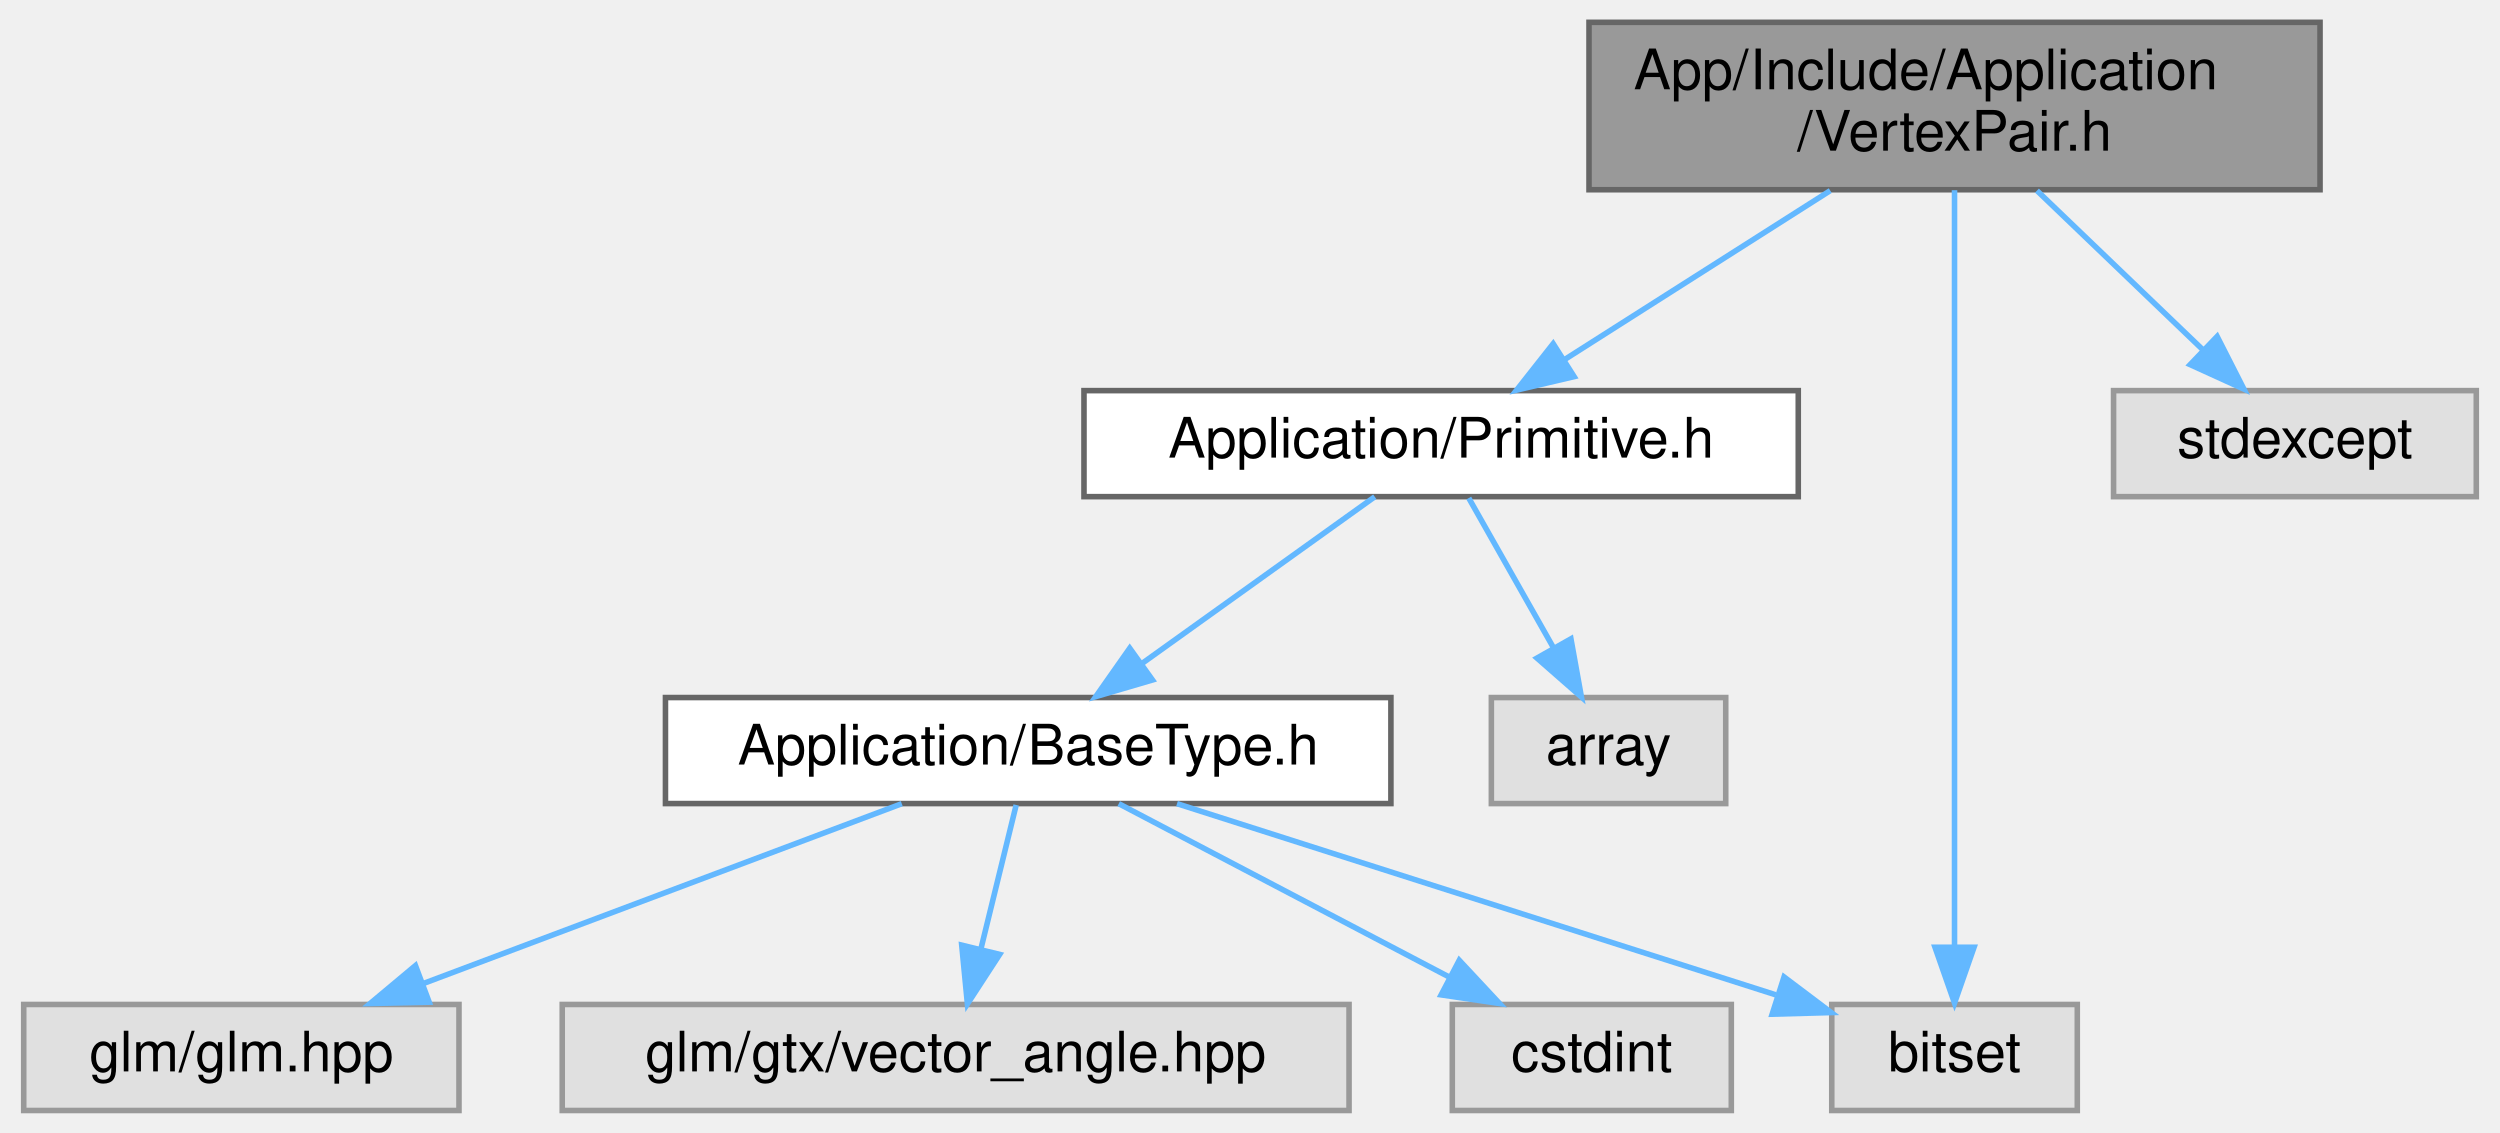
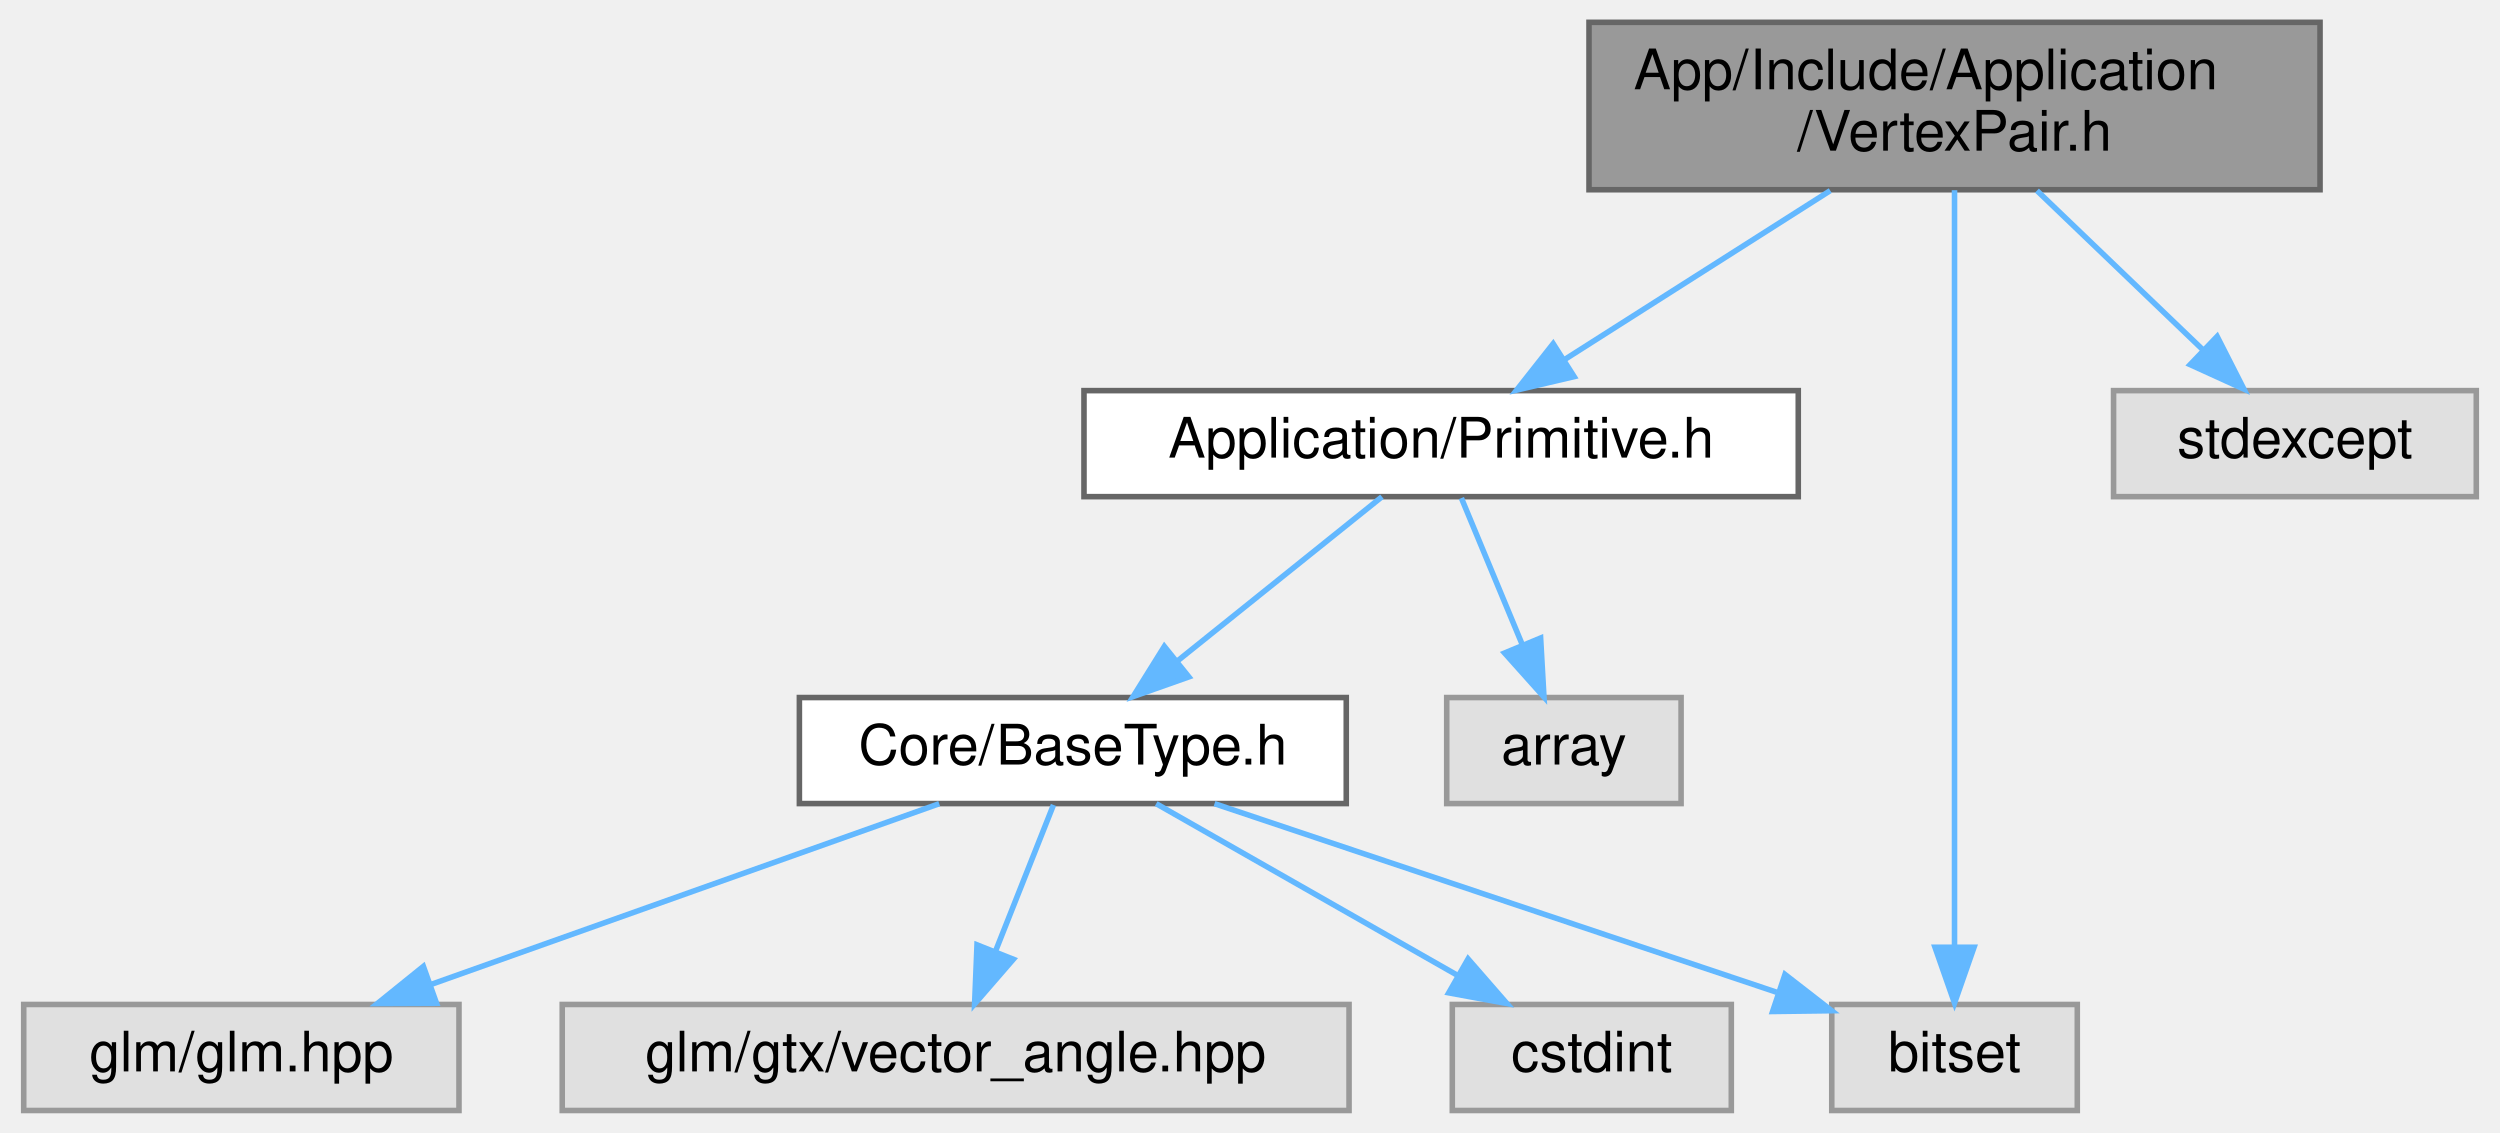
<svg xmlns="http://www.w3.org/2000/svg" xmlns:xlink="http://www.w3.org/1999/xlink" width="448pt" height="203pt" viewBox="0.00 0.00 447.50 203.00">
  <g id="graph0" class="graph" transform="scale(1 1) rotate(0) translate(4 199)">
    <g id="Node000001" class="node">
      <g id="a_Node000001">
        <a xlink:title=" ">
          <polygon fill="#999999" stroke="#666666" points="411.5,-195 280.5,-195 280.5,-165 411.5,-165 411.5,-195" />
          <text text-anchor="start" x="288.5" y="-183" font-family="Helvetica,sans-Serif" font-size="10.00">App/Include/Application</text>
          <text text-anchor="middle" x="346" y="-172" font-family="Helvetica,sans-Serif" font-size="10.00">/VertexPair.h</text>
        </a>
      </g>
    </g>
    <g id="Node000002" class="node">
      <g id="a_Node000002">
        <a xlink:href="Primitive_8h.html" target="_top" xlink:title=" ">
          <polygon fill="white" stroke="#666666" points="318,-129 190,-129 190,-110 318,-110 318,-129" />
          <text text-anchor="middle" x="254" y="-117" font-family="Helvetica,sans-Serif" font-size="10.00">Application/Primitive.h</text>
        </a>
      </g>
    </g>
    <g id="edge1_Node000001_Node000002" class="edge">
      <g id="a_edge1_Node000001_Node000002">
        <a xlink:title=" ">
          <path fill="none" stroke="#63b8ff" d="M323.73,-164.84C309.33,-155.68 290.67,-143.82 276.27,-134.66" />
          <polygon fill="#63b8ff" stroke="#63b8ff" points="277.83,-131.51 267.52,-129.09 274.08,-137.41 277.83,-131.51" />
        </a>
      </g>
    </g>
    <g id="Node000006" class="node">
      <g id="a_Node000006">
        <a xlink:title=" ">
          <polygon fill="#e0e0e0" stroke="#999999" points="368,-19 324,-19 324,0 368,0 368,-19" />
          <text text-anchor="middle" x="346" y="-7" font-family="Helvetica,sans-Serif" font-size="10.00">bitset</text>
        </a>
      </g>
    </g>
    <g id="edge8_Node000001_Node000006" class="edge">
      <g id="a_edge8_Node000001_Node000006">
        <a xlink:title=" ">
          <path fill="none" stroke="#63b8ff" d="M346,-164.92C346,-134.65 346,-63.35 346,-29.27" />
          <polygon fill="#63b8ff" stroke="#63b8ff" points="349.5,-29.25 346,-19.25 342.5,-29.25 349.5,-29.25" />
        </a>
      </g>
    </g>
    <g id="Node000009" class="node">
      <g id="a_Node000009">
        <a xlink:title=" ">
          <polygon fill="#e0e0e0" stroke="#999999" points="439.5,-129 374.5,-129 374.5,-110 439.5,-110 439.5,-129" />
          <text text-anchor="middle" x="407" y="-117" font-family="Helvetica,sans-Serif" font-size="10.00">stdexcept</text>
        </a>
      </g>
    </g>
    <g id="edge9_Node000001_Node000009" class="edge">
      <g id="a_edge9_Node000001_Node000009">
        <a xlink:title=" ">
          <path fill="none" stroke="#63b8ff" d="M360.77,-164.84C369.71,-156.26 381.14,-145.3 390.4,-136.42" />
          <polygon fill="#63b8ff" stroke="#63b8ff" points="393.06,-138.71 397.86,-129.27 388.22,-133.66 393.06,-138.71" />
        </a>
      </g>
    </g>
    <g id="Node000003" class="node">
      <g id="a_Node000003">
        <a xlink:href="BaseType_8h.html" target="_top" xlink:title=" ">
-           <polygon fill="white" stroke="#666666" points="245,-74 115,-74 115,-55 245,-55 245,-74" />
-           <text text-anchor="middle" x="180" y="-62" font-family="Helvetica,sans-Serif" font-size="10.00">Application/BaseType.h</text>
+           <polygon fill="white" stroke="#666666" points="237,-74 139,-74 139,-55 237,-55 237,-74" />
+           <text text-anchor="middle" x="188" y="-62" font-family="Helvetica,sans-Serif" font-size="10.00">Core/BaseType.h</text>
        </a>
      </g>
    </g>
    <g id="edge2_Node000002_Node000003" class="edge">
      <g id="a_edge2_Node000002_Node000003">
        <a xlink:title=" ">
-           <path fill="none" stroke="#63b8ff" d="M242.11,-109.98C230.85,-101.92 213.71,-89.65 200.29,-80.03" />
-           <polygon fill="#63b8ff" stroke="#63b8ff" points="202.27,-77.15 192.11,-74.17 198.2,-82.84 202.27,-77.15" />
+           <path fill="none" stroke="#63b8ff" d="M243.4,-109.98C233.54,-102.07 218.65,-90.11 206.78,-80.58" />
+           <polygon fill="#63b8ff" stroke="#63b8ff" points="208.79,-77.7 198.8,-74.17 204.4,-83.16 208.79,-77.7" />
        </a>
      </g>
    </g>
    <g id="Node000008" class="node">
      <g id="a_Node000008">
        <a xlink:title=" ">
-           <polygon fill="#e0e0e0" stroke="#999999" points="305,-74 263,-74 263,-55 305,-55 305,-74" />
-           <text text-anchor="middle" x="284" y="-62" font-family="Helvetica,sans-Serif" font-size="10.00">array</text>
+           <polygon fill="#e0e0e0" stroke="#999999" points="297,-74 255,-74 255,-55 297,-55 297,-74" />
+           <text text-anchor="middle" x="276" y="-62" font-family="Helvetica,sans-Serif" font-size="10.00">array</text>
        </a>
      </g>
    </g>
    <g id="edge7_Node000002_Node000008" class="edge">
      <g id="a_edge7_Node000002_Node000008">
        <a xlink:title=" ">
-           <path fill="none" stroke="#63b8ff" d="M258.95,-109.75C263.06,-102.49 269.03,-91.95 274.1,-82.98" />
-           <polygon fill="#63b8ff" stroke="#63b8ff" points="277.26,-84.52 279.14,-74.09 271.17,-81.07 277.26,-84.52" />
+           <path fill="none" stroke="#63b8ff" d="M257.63,-109.75C260.58,-102.65 264.83,-92.4 268.51,-83.56" />
+           <polygon fill="#63b8ff" stroke="#63b8ff" points="271.83,-84.67 272.43,-74.09 265.37,-81.98 271.83,-84.67" />
        </a>
      </g>
    </g>
    <g id="Node000004" class="node">
      <g id="a_Node000004">
        <a xlink:title=" ">
          <polygon fill="#e0e0e0" stroke="#999999" points="78,-19 0,-19 0,0 78,0 78,-19" />
          <text text-anchor="middle" x="39" y="-7" font-family="Helvetica,sans-Serif" font-size="10.00">glm/glm.hpp</text>
        </a>
      </g>
    </g>
    <g id="edge3_Node000003_Node000004" class="edge">
      <g id="a_edge3_Node000003_Node000004">
        <a xlink:title=" ">
-           <path fill="none" stroke="#63b8ff" d="M157.35,-54.98C134.15,-46.27 97.88,-32.63 71.6,-22.75" />
-           <polygon fill="#63b8ff" stroke="#63b8ff" points="72.66,-19.41 62.07,-19.17 70.2,-25.97 72.66,-19.41" />
+           <path fill="none" stroke="#63b8ff" d="M164.06,-54.98C139.44,-46.23 100.88,-32.51 73.08,-22.62" />
+           <polygon fill="#63b8ff" stroke="#63b8ff" points="73.97,-19.22 63.38,-19.17 71.62,-25.82 73.97,-19.22" />
        </a>
      </g>
    </g>
    <g id="Node000005" class="node">
      <g id="a_Node000005">
        <a xlink:title=" ">
          <polygon fill="#e0e0e0" stroke="#999999" points="237.5,-19 96.5,-19 96.5,0 237.5,0 237.5,-19" />
          <text text-anchor="middle" x="167" y="-7" font-family="Helvetica,sans-Serif" font-size="10.00">glm/gtx/vector_angle.hpp</text>
        </a>
      </g>
    </g>
    <g id="edge4_Node000003_Node000005" class="edge">
      <g id="a_edge4_Node000003_Node000005">
        <a xlink:title=" ">
-           <path fill="none" stroke="#63b8ff" d="M177.85,-54.75C176.13,-47.72 173.65,-37.62 171.5,-28.84" />
-           <polygon fill="#63b8ff" stroke="#63b8ff" points="174.89,-27.97 169.11,-19.09 168.09,-29.63 174.89,-27.97" />
+           <path fill="none" stroke="#63b8ff" d="M184.53,-54.75C181.72,-47.65 177.66,-37.4 174.15,-28.56" />
+           <polygon fill="#63b8ff" stroke="#63b8ff" points="177.34,-27.1 170.4,-19.09 170.83,-29.68 177.34,-27.1" />
        </a>
      </g>
    </g>
    <g id="edge5_Node000003_Node000006" class="edge">
      <g id="a_edge5_Node000003_Node000006">
        <a xlink:title=" ">
-           <path fill="none" stroke="#63b8ff" d="M206.67,-54.98C235.9,-45.65 282.78,-30.68 313.98,-20.72" />
-           <polygon fill="#63b8ff" stroke="#63b8ff" points="315.45,-23.93 323.91,-17.55 313.32,-17.26 315.45,-23.93" />
+           <path fill="none" stroke="#63b8ff" d="M213.39,-54.98C240.77,-45.8 284.44,-31.15 314.12,-21.19" />
+           <polygon fill="#63b8ff" stroke="#63b8ff" points="315.62,-24.38 323.99,-17.88 313.4,-17.74 315.62,-24.38" />
        </a>
      </g>
    </g>
    <g id="Node000007" class="node">
      <g id="a_Node000007">
        <a xlink:title=" ">
          <polygon fill="#e0e0e0" stroke="#999999" points="306,-19 256,-19 256,0 306,0 306,-19" />
          <text text-anchor="middle" x="281" y="-7" font-family="Helvetica,sans-Serif" font-size="10.00">cstdint</text>
        </a>
      </g>
    </g>
    <g id="edge6_Node000003_Node000007" class="edge">
      <g id="a_edge6_Node000003_Node000007">
        <a xlink:title=" ">
-           <path fill="none" stroke="#63b8ff" d="M196.23,-54.98C212.18,-46.61 236.78,-33.7 255.38,-23.95" />
-           <polygon fill="#63b8ff" stroke="#63b8ff" points="257.25,-26.92 264.48,-19.17 254,-20.72 257.25,-26.92" />
+           <path fill="none" stroke="#63b8ff" d="M202.94,-54.98C217.5,-46.69 239.87,-33.94 256.93,-24.22" />
+           <polygon fill="#63b8ff" stroke="#63b8ff" points="258.83,-27.16 265.79,-19.17 255.36,-21.08 258.83,-27.16" />
        </a>
      </g>
    </g>
  </g>
</svg>
